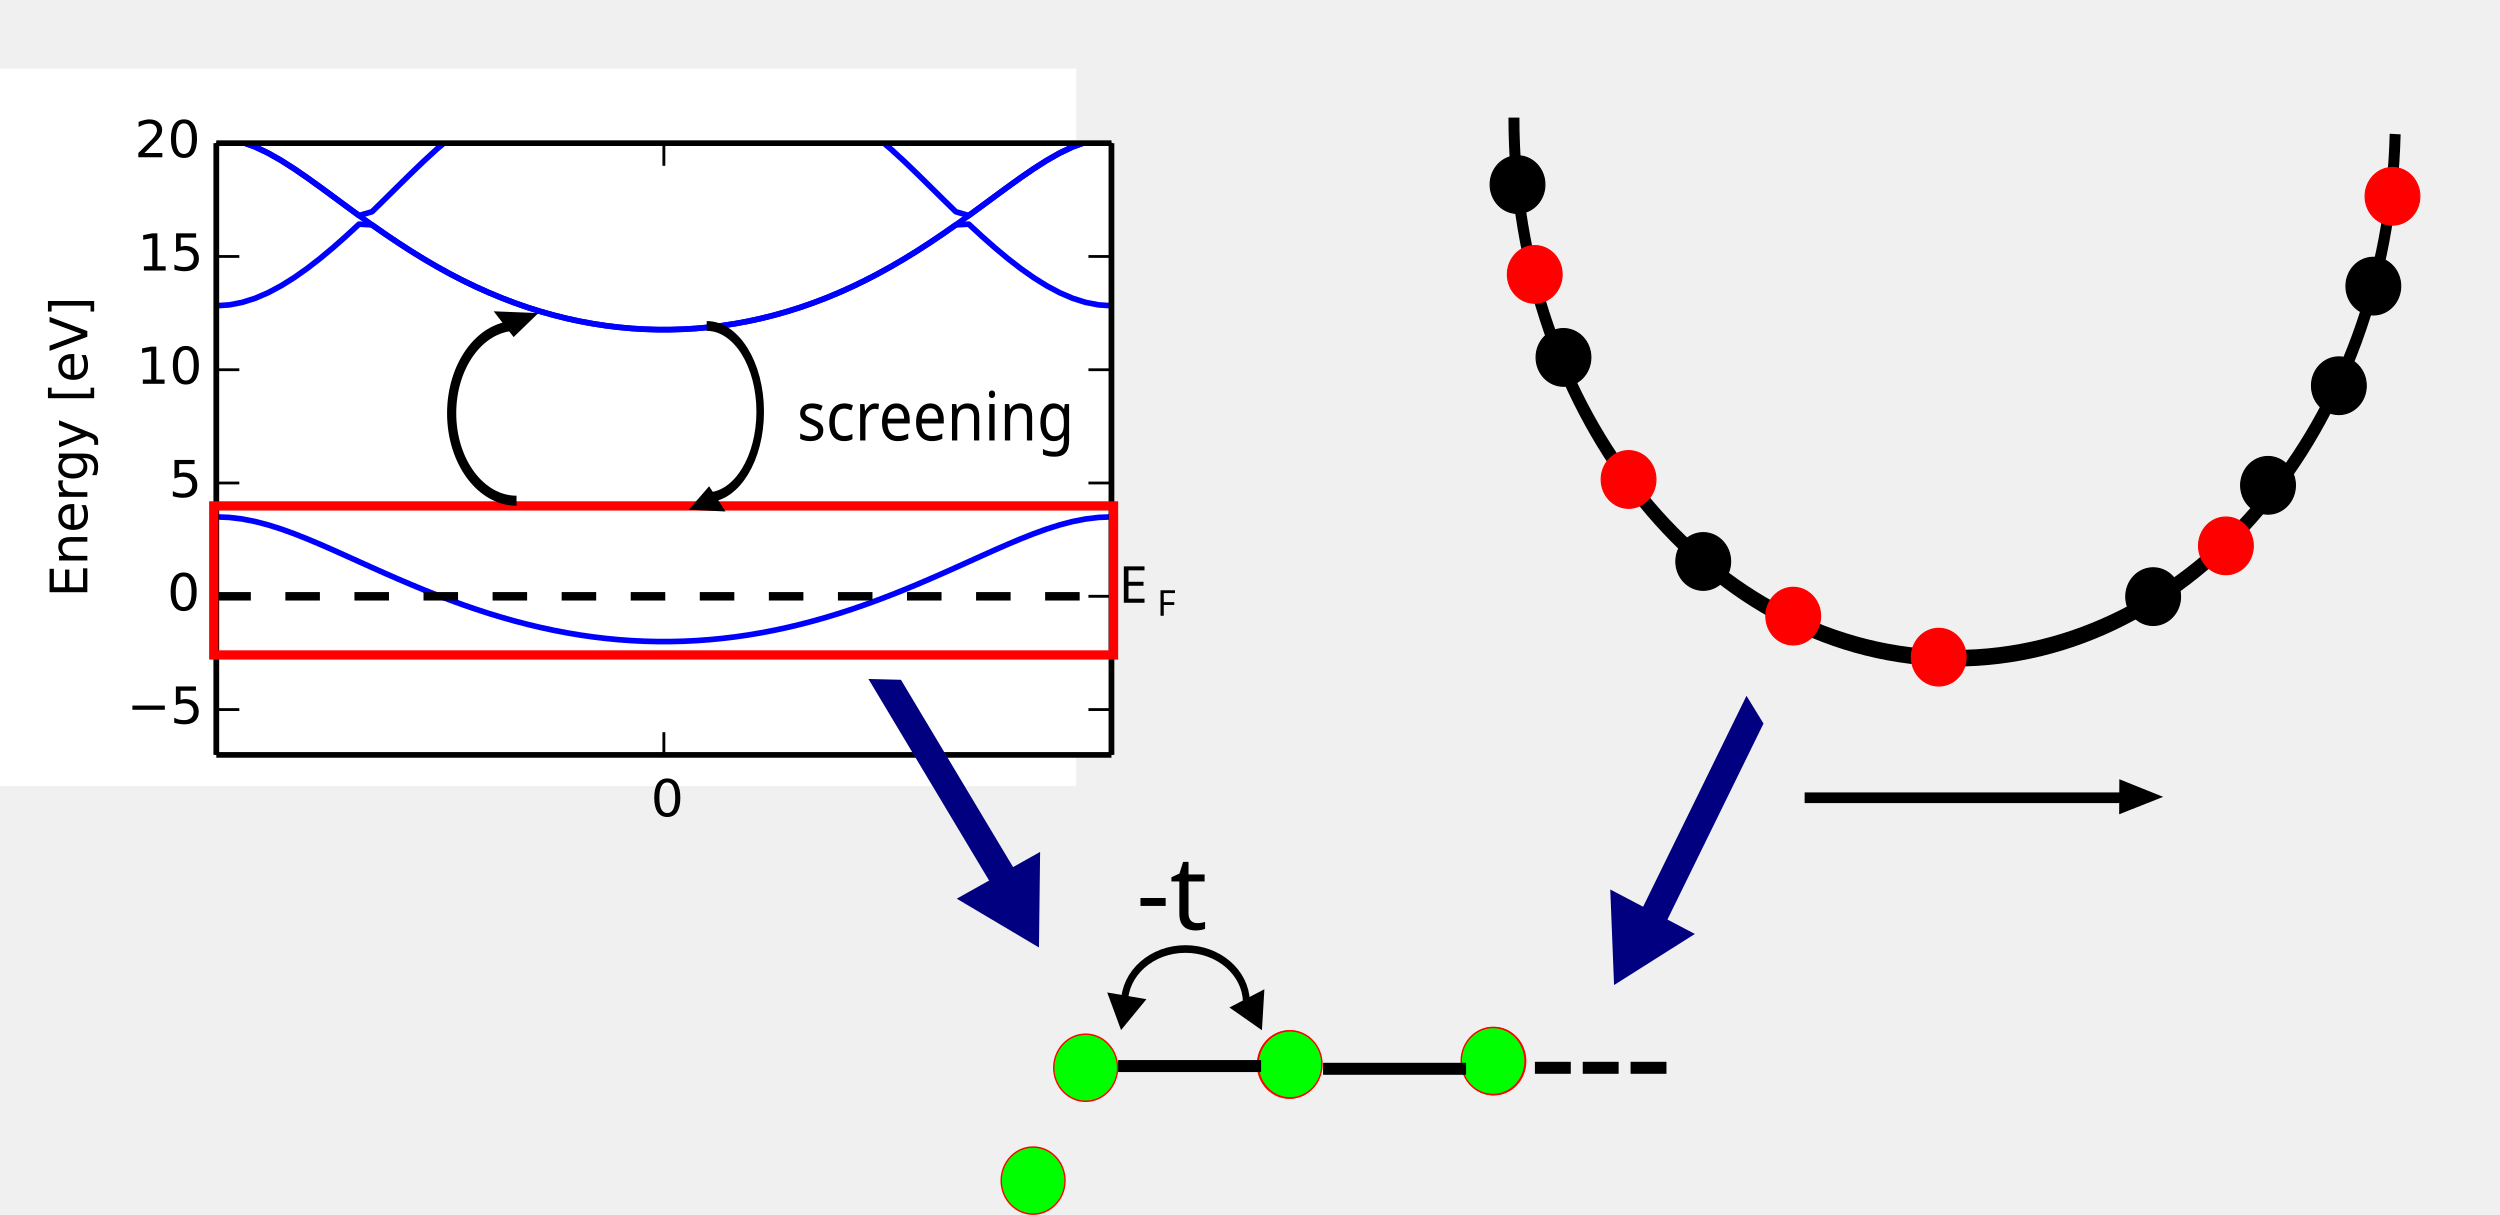
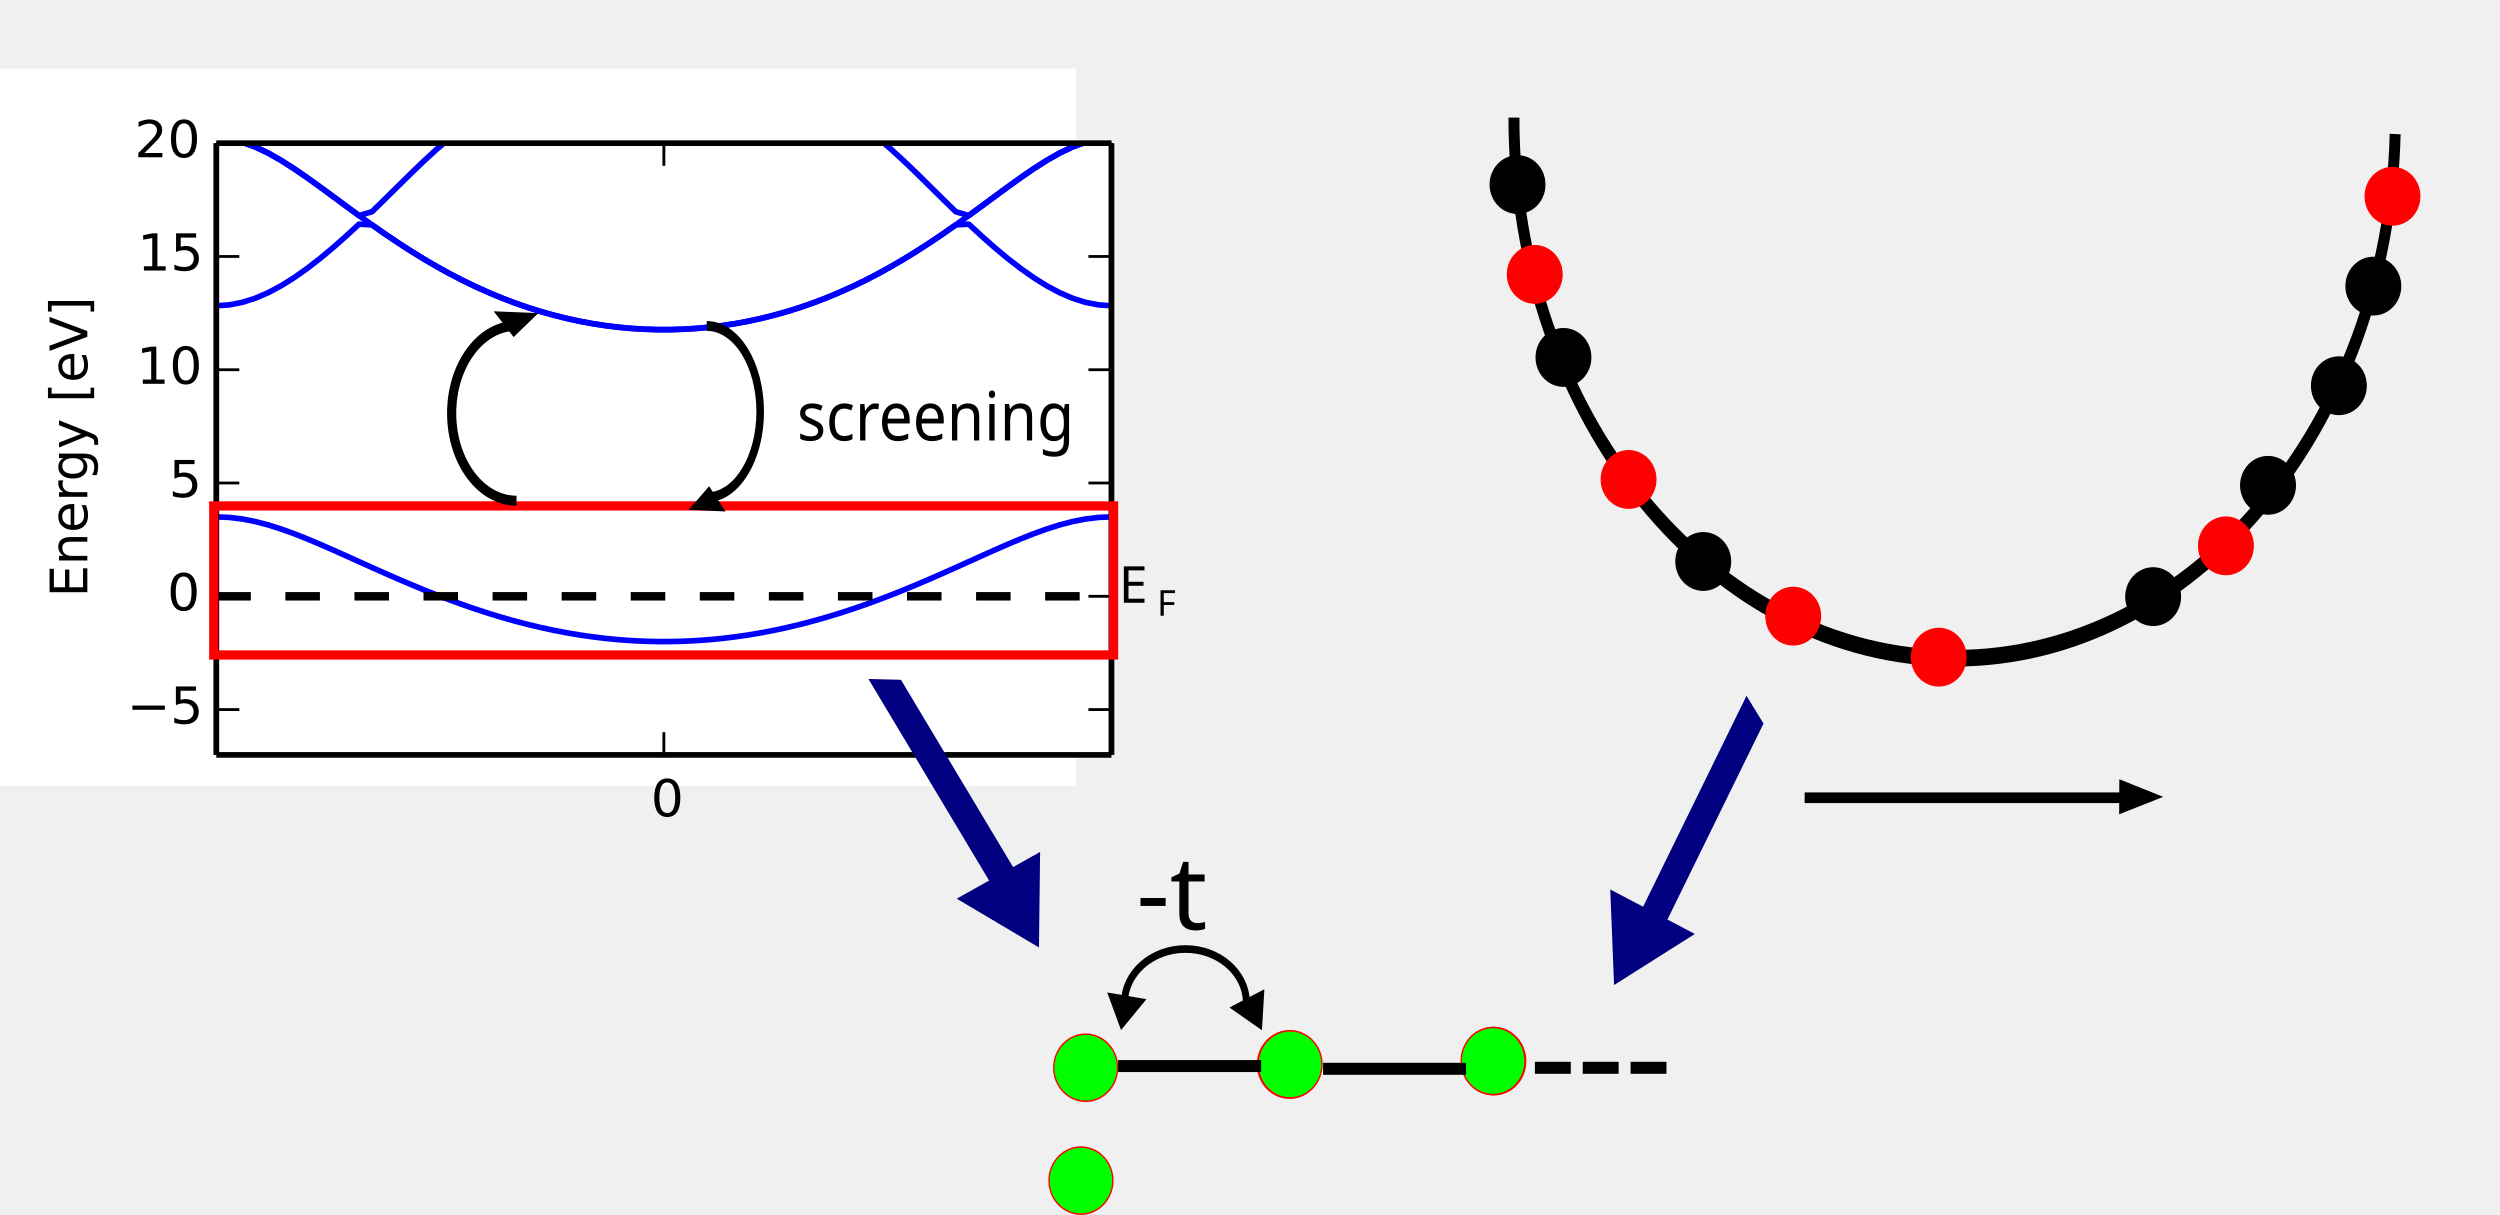
<svg xmlns="http://www.w3.org/2000/svg" id="svg2" version="1.1" width="627.16" height="304.768" xml:space="preserve">
  <defs id="defs6">
    <clipPath clipPathUnits="userSpaceOnUse" id="clipPath20">
      <path d="m 38.88,21.6 155.52,0 0,108 -155.52,0 0,-108 z" id="path22" />
    </clipPath>
    <clipPath clipPathUnits="userSpaceOnUse" id="clipPath30">
      <path d="m 38.88,21.6 155.52,0 0,108 -155.52,0 0,-108 z" id="path32" />
    </clipPath>
    <clipPath clipPathUnits="userSpaceOnUse" id="clipPath40">
      <path d="m 38.88,21.6 155.52,0 0,108 -155.52,0 0,-108 z" id="path42" />
    </clipPath>
    <clipPath clipPathUnits="userSpaceOnUse" id="clipPath50">
      <path d="m 38.88,21.6 155.52,0 0,108 -155.52,0 0,-108 z" id="path52" />
    </clipPath>
    <clipPath clipPathUnits="userSpaceOnUse" id="clipPath60">
      <path d="m 38.88,21.6 155.52,0 0,108 -155.52,0 0,-108 z" id="path62" />
    </clipPath>
    <clipPath clipPathUnits="userSpaceOnUse" id="clipPath68">
      <path d="m 38.88,21.6 155.52,0 0,108 -155.52,0 0,-108 z" id="path70" />
    </clipPath>
    <clipPath clipPathUnits="userSpaceOnUse" id="clipPath76">
      <path d="m 38.88,21.6 155.52,0 0,108 -155.52,0 0,-108 z" id="path78" />
    </clipPath>
    <clipPath clipPathUnits="userSpaceOnUse" id="clipPath84">
      <path d="m 38.88,21.6 155.52,0 0,108 -155.52,0 0,-108 z" id="path86" />
    </clipPath>
    <clipPath clipPathUnits="userSpaceOnUse" id="clipPath92">
      <path d="m 38.88,21.6 155.52,0 0,108 -155.52,0 0,-108 z" id="path94" />
    </clipPath>
    <clipPath clipPathUnits="userSpaceOnUse" id="clipPath100">
      <path d="m 38.88,21.6 155.52,0 0,108 -155.52,0 0,-108 z" id="path102" />
    </clipPath>
    <clipPath clipPathUnits="userSpaceOnUse" id="clipPath108">
      <path d="m 38.88,21.6 155.52,0 0,108 -155.52,0 0,-108 z" id="path110" />
    </clipPath>
    <clipPath clipPathUnits="userSpaceOnUse" id="clipPath164">
      <path d="m -184,-236 1472,0 0,1165 -1472,0 0,-1165 z" id="path166" />
    </clipPath>
  </defs>
  <g id="g10" transform="matrix(1.25,0,0,-1.25,100.1752,207.08)">
    <path d="m -80.14,7.911 216,0 0,144 -216,0 0,-144 z" style="fill:#ffffff;fill-opacity:1;fill-rule:nonzero;stroke:none" id="path12" />
    <path d="m -36.731,14.165 179.648,0 0,122.765 -179.648,0 0,-122.765 z" style="fill:#ffffff;fill-opacity:1;fill-rule:nonzero;stroke:none" id="path14" />
    <g id="g16" transform="matrix(1.155145,0,0,1.136714,-81.64259,-10.38834)">
      <g id="g18" clip-path="url(#clipPath20)">
        <path d="m 38.88,63.62 2.254,-0.094 2.254,-0.278 2.254,-0.449 2.254,-0.599 2.254,-0.726 2.254,-0.828 2.254,-0.906 2.254,-0.964 2.254,-1.002 2.254,-1.025 2.254,-1.034 2.254,-1.032 2.254,-1.021 2.254,-1.002 2.254,-0.977 2.254,-0.947 2.254,-0.913 2.254,-0.875 2.254,-0.834 2.254,-0.79 2.254,-0.744 2.254,-0.697 2.254,-0.648 2.254,-0.597 2.254,-0.546 2.254,-0.493 2.254,-0.44 2.254,-0.386 2.254,-0.332 2.254,-0.277 2.254,-0.222 2.254,-0.167 2.254,-0.111 2.254,-0.056 2.254,0 2.254,0.056 2.254,0.111 2.254,0.167 2.254,0.222 2.254,0.277 2.254,0.332 2.254,0.386 2.254,0.44 2.254,0.493 2.254,0.546 2.254,0.597 2.254,0.648 2.254,0.697 2.254,0.744 2.254,0.79 2.254,0.834 2.254,0.875 2.254,0.913 2.254,0.947 2.254,0.977 2.254,1.002 2.254,1.021 2.254,1.032 2.254,1.034 2.254,1.025 2.254,1.002 2.254,0.964 2.254,0.906 2.254,0.828 2.254,0.726 2.254,0.599 2.254,0.449 2.254,0.278 2.254,0.094" style="fill:none;stroke:#0000ff;stroke-width:1;stroke-linecap:square;stroke-linejoin:round;stroke-miterlimit:10;stroke-opacity:1;stroke-dasharray:none" id="path24" />
      </g>
    </g>
    <g id="g26" transform="matrix(1.155145,0,0,1.136714,-81.64259,-10.38834)">
      <g id="g28" clip-path="url(#clipPath30)">
        <path d="m 38.88,100.9 2.254,0.15 2.254,0.445 2.254,0.727 2.254,0.987 2.254,1.222 2.254,1.431 2.254,1.615 2.254,1.774 2.254,1.91 2.254,2.024 2.254,2.118 2.254,-0.126 2.254,-1.599 2.254,-1.543 2.254,-1.48 2.254,-1.411 2.254,-1.338 2.254,-1.262 2.254,-1.185 2.254,-1.107 2.254,-1.029 2.254,-0.951 2.254,-0.874 2.254,-0.797 2.254,-0.721 2.254,-0.646 2.254,-0.572 2.254,-0.498 2.254,-0.425 2.254,-0.353 2.254,-0.282 2.254,-0.211 2.254,-0.14 2.254,-0.07 2.254,0 2.254,0.07 2.254,0.14 2.254,0.211 2.254,0.282 2.254,0.353 2.254,0.425 2.254,0.498 2.254,0.572 2.254,0.646 2.254,0.721 2.254,0.797 2.254,0.874 2.254,0.951 2.254,1.029 2.254,1.107 2.254,1.185 2.254,1.262 2.254,1.338 2.254,1.411 2.254,1.48 2.254,1.543 2.254,1.599 2.254,0.126 2.254,-2.118 2.254,-2.024 2.254,-1.91 2.254,-1.774 2.254,-1.615 2.254,-1.431 2.254,-1.222 2.254,-0.987 2.254,-0.727 2.254,-0.445 2.254,-0.15" style="fill:none;stroke:#0000ff;stroke-width:1;stroke-linecap:square;stroke-linejoin:round;stroke-miterlimit:10;stroke-opacity:1;stroke-dasharray:none" id="path34" />
      </g>
    </g>
    <g id="g36" transform="matrix(1.155145,0,0,1.136714,-81.64259,-10.38834)">
      <g id="g38" clip-path="url(#clipPath40)">
        <path d="m 38.88,130.458 2.254,-0.176 2.254,-0.517 2.254,-0.826 2.254,-1.09 2.254,-1.301 2.254,-1.461 2.254,-1.573 2.254,-1.645 2.254,-1.681 2.254,-1.69 2.254,-1.676 2.254,-1.644 2.254,-1.599 2.254,-1.543 2.254,-1.48 2.254,-1.411 2.254,-1.338 2.254,-1.262 2.254,-1.185 2.254,-1.107 2.254,-1.029 2.254,-0.951 2.254,-0.874 2.254,-0.797 2.254,-0.721 2.254,-0.646 2.254,-0.572 2.254,-0.498 2.254,-0.425 2.254,-0.353 2.254,-0.282 2.254,-0.211 2.254,-0.14 2.254,-0.07 2.254,0 2.254,0.07 2.254,0.14 2.254,0.211 2.254,0.282 2.254,0.353 2.254,0.425 2.254,0.498 2.254,0.572 2.254,0.646 2.254,0.721 2.254,0.797 2.254,0.874 2.254,0.951 2.254,1.029 2.254,1.107 2.254,1.185 2.254,1.262 2.254,1.338 2.254,1.411 2.254,1.48 2.254,1.543 2.254,1.599 2.254,1.644 2.254,1.676 2.254,1.69 2.254,1.681 2.254,1.645 2.254,1.573 2.254,1.461 2.254,1.301 2.254,1.09 2.254,0.826 2.254,0.517 2.254,0.176" style="fill:none;stroke:#0000ff;stroke-width:1;stroke-linecap:square;stroke-linejoin:round;stroke-miterlimit:10;stroke-opacity:1;stroke-dasharray:none" id="path44" />
      </g>
    </g>
    <g id="g46" transform="matrix(1.155145,0,0,1.136714,-81.64259,-10.38834)">
      <g id="g48" clip-path="url(#clipPath50)">
        <path d="m 38.88,130.458 2.254,-0.176 2.254,-0.517 2.254,-0.826 2.254,-1.09 2.254,-1.301 2.254,-1.461 2.254,-1.573 2.254,-1.645 2.254,-1.681 2.254,-1.69 2.254,-1.676 2.254,0.672 2.254,2.24 2.254,2.262 2.254,2.253 2.254,2.202 2.254,2.101 2.254,1.94 2.254,1.715 2.254,1.434 2.254,1.123 2.254,0.818 2.254,0.552 2.254,0.342 2.254,0.188 2.254,0.083 2.254,0.017 2.254,-0.022 2.254,-0.041 2.254,-0.046 2.254,-0.043 2.254,-0.035 2.254,-0.025 2.254,-0.013 2.254,0 2.254,0.013 2.254,0.025 2.254,0.035 2.254,0.043 2.254,0.046 2.254,0.041 2.254,0.022 2.254,-0.017 2.254,-0.083 2.254,-0.188 2.254,-0.342 2.254,-0.552 2.254,-0.818 2.254,-1.123 2.254,-1.434 2.254,-1.715 2.254,-1.94 2.254,-2.101 2.254,-2.202 2.254,-2.253 2.254,-2.262 2.254,-2.24 2.254,-0.672 2.254,1.676 2.254,1.69 2.254,1.681 2.254,1.645 2.254,1.573 2.254,1.461 2.254,1.301 2.254,1.09 2.254,0.826 2.254,0.517 2.254,0.176" style="fill:none;stroke:#0000ff;stroke-width:1;stroke-linecap:square;stroke-linejoin:round;stroke-miterlimit:10;stroke-opacity:1;stroke-dasharray:none" id="path54" />
      </g>
    </g>
    <g id="g56">
      <g id="g58" clip-path="url(#clipPath60)" />
    </g>
    <g id="g64">
      <g id="g66" clip-path="url(#clipPath68)" />
    </g>
    <g id="g72">
      <g id="g74" clip-path="url(#clipPath76)" />
    </g>
    <g id="g80">
      <g id="g82" clip-path="url(#clipPath84)" />
    </g>
    <g id="g88">
      <g id="g90" clip-path="url(#clipPath92)" />
    </g>
    <g id="g96">
      <g id="g98" clip-path="url(#clipPath100)" />
    </g>
    <g id="g104" transform="matrix(1.155145,0,0,1.136714,-81.64259,-10.38834)">
      <g id="g106" clip-path="url(#clipPath108)">
        <path d="m 38.88,49.6 155.52,0" style="fill:none;stroke:#000000;stroke-width:1.5;stroke-linecap:butt;stroke-linejoin:round;stroke-miterlimit:10;stroke-opacity:1;stroke-dasharray:6, 6;stroke-dashoffset:0" id="path112" />
      </g>
    </g>
    <g id="g114" transform="matrix(1.155145,0,0,1.136714,-81.64259,-10.38834)">
      <path d="m 38.88,21.6 0,4" style="fill:#000000;fill-opacity:1;fill-rule:nonzero;stroke:#000000;stroke-width:0.5;stroke-linecap:butt;stroke-linejoin:round;stroke-miterlimit:10;stroke-opacity:1;stroke-dasharray:none" id="path116" />
      <path d="m 38.88,129.6 0,-4" style="fill:#000000;fill-opacity:1;fill-rule:nonzero;stroke:#000000;stroke-width:0.5;stroke-linecap:butt;stroke-linejoin:round;stroke-miterlimit:10;stroke-opacity:1;stroke-dasharray:none" id="path118" />
      <path d="m 116.64,21.6 0,4" style="fill:#000000;fill-opacity:1;fill-rule:nonzero;stroke:#000000;stroke-width:0.5;stroke-linecap:butt;stroke-linejoin:round;stroke-miterlimit:10;stroke-opacity:1;stroke-dasharray:none" id="path130" />
      <path d="m 116.64,129.6 0,-4" style="fill:#000000;fill-opacity:1;fill-rule:nonzero;stroke:#000000;stroke-width:0.5;stroke-linecap:butt;stroke-linejoin:round;stroke-miterlimit:10;stroke-opacity:1;stroke-dasharray:none" id="path132" />
      <text transform="matrix(1,0,0,-1,114.3744,10.75625)" id="text134">
        <tspan style="font-size:9px;font-variant:normal;font-weight:normal;writing-mode:lr-tb;fill:#000000;fill-opacity:1;fill-rule:nonzero;stroke:none;font-family:Bitstream Vera Sans;-inkscape-font-specification:BitstreamVeraSans-Roman" x="0" y="0" id="tspan136">0</tspan>
      </text>
      <path d="m 194.4,21.6 0,4" style="fill:#000000;fill-opacity:1;fill-rule:nonzero;stroke:#000000;stroke-width:0.5;stroke-linecap:butt;stroke-linejoin:round;stroke-miterlimit:10;stroke-opacity:1;stroke-dasharray:none" id="path138" />
      <path d="m 194.4,129.6 0,-4" style="fill:#000000;fill-opacity:1;fill-rule:nonzero;stroke:#000000;stroke-width:0.5;stroke-linecap:butt;stroke-linejoin:round;stroke-miterlimit:10;stroke-opacity:1;stroke-dasharray:none" id="path140" />
      <path d="m 38.88,29.6 4,0" style="fill:#000000;fill-opacity:1;fill-rule:nonzero;stroke:#000000;stroke-width:0.5;stroke-linecap:butt;stroke-linejoin:round;stroke-miterlimit:10;stroke-opacity:1;stroke-dasharray:none" id="path148" />
      <path d="m 194.4,29.6 -4,0" style="fill:#000000;fill-opacity:1;fill-rule:nonzero;stroke:#000000;stroke-width:0.5;stroke-linecap:butt;stroke-linejoin:round;stroke-miterlimit:10;stroke-opacity:1;stroke-dasharray:none" id="path150" />
      <g id="g152" transform="translate(23.34875,27.11563)">
        <text transform="matrix(1,0,0,-1,7.541016,0)" id="text154">
          <tspan style="font-size:9px;font-variant:normal;font-weight:normal;writing-mode:lr-tb;fill:#000000;fill-opacity:1;fill-rule:nonzero;stroke:none;font-family:Bitstream Vera Sans;-inkscape-font-specification:BitstreamVeraSans-Roman" x="0" y="0" id="tspan156">5</tspan>
        </text>
        <g id="g158" transform="scale(0.009,0.009)">
          <g id="g160">
            <g id="g162" clip-path="url(#clipPath164)">
              <path d="m 106,355 626,0 0,-83 -626,0 0,83" style="fill:#000000;fill-opacity:1;fill-rule:nonzero;stroke:none" id="path168" />
            </g>
          </g>
        </g>
      </g>
      <path d="m 38.88,49.6 4,0" style="fill:#000000;fill-opacity:1;fill-rule:nonzero;stroke:#000000;stroke-width:0.5;stroke-linecap:butt;stroke-linejoin:round;stroke-miterlimit:10;stroke-opacity:1;stroke-dasharray:none" id="path170" />
      <path d="m 194.4,49.6 -4,0" style="fill:#000000;fill-opacity:1;fill-rule:nonzero;stroke:#000000;stroke-width:0.5;stroke-linecap:butt;stroke-linejoin:round;stroke-miterlimit:10;stroke-opacity:1;stroke-dasharray:none" id="path172" />
      <text transform="matrix(1,0,0,-1,30.34875,47.11563)" id="text174">
        <tspan style="font-size:9px;font-variant:normal;font-weight:normal;writing-mode:lr-tb;fill:#000000;fill-opacity:1;fill-rule:nonzero;stroke:none;font-family:Bitstream Vera Sans;-inkscape-font-specification:BitstreamVeraSans-Roman" x="0" y="0" id="tspan176">0</tspan>
      </text>
      <path d="m 38.88,69.6 4,0" style="fill:#000000;fill-opacity:1;fill-rule:nonzero;stroke:#000000;stroke-width:0.5;stroke-linecap:butt;stroke-linejoin:round;stroke-miterlimit:10;stroke-opacity:1;stroke-dasharray:none" id="path178" />
      <path d="m 194.4,69.6 -4,0" style="fill:#000000;fill-opacity:1;fill-rule:nonzero;stroke:#000000;stroke-width:0.5;stroke-linecap:butt;stroke-linejoin:round;stroke-miterlimit:10;stroke-opacity:1;stroke-dasharray:none" id="path180" />
      <text transform="matrix(1,0,0,-1,30.64562,67.11562)" id="text182">
        <tspan style="font-size:9px;font-variant:normal;font-weight:normal;writing-mode:lr-tb;fill:#000000;fill-opacity:1;fill-rule:nonzero;stroke:none;font-family:Bitstream Vera Sans;-inkscape-font-specification:BitstreamVeraSans-Roman" x="0" y="0" id="tspan184">5</tspan>
      </text>
      <path d="m 38.88,89.6 4,0" style="fill:#000000;fill-opacity:1;fill-rule:nonzero;stroke:#000000;stroke-width:0.5;stroke-linecap:butt;stroke-linejoin:round;stroke-miterlimit:10;stroke-opacity:1;stroke-dasharray:none" id="path186" />
      <path d="m 194.4,89.6 -4,0" style="fill:#000000;fill-opacity:1;fill-rule:nonzero;stroke:#000000;stroke-width:0.5;stroke-linecap:butt;stroke-linejoin:round;stroke-miterlimit:10;stroke-opacity:1;stroke-dasharray:none" id="path188" />
      <text transform="matrix(1,0,0,-1,25.005,87.11562)" id="text190">
        <tspan style="font-size:9px;font-variant:normal;font-weight:normal;writing-mode:lr-tb;fill:#000000;fill-opacity:1;fill-rule:nonzero;stroke:none;font-family:Bitstream Vera Sans;-inkscape-font-specification:BitstreamVeraSans-Roman" x="0 5.724" y="0" id="tspan192">10</tspan>
      </text>
      <path d="m 38.88,109.6 4,0" style="fill:#000000;fill-opacity:1;fill-rule:nonzero;stroke:#000000;stroke-width:0.5;stroke-linecap:butt;stroke-linejoin:round;stroke-miterlimit:10;stroke-opacity:1;stroke-dasharray:none" id="path194" />
      <path d="m 194.4,109.6 -4,0" style="fill:#000000;fill-opacity:1;fill-rule:nonzero;stroke:#000000;stroke-width:0.5;stroke-linecap:butt;stroke-linejoin:round;stroke-miterlimit:10;stroke-opacity:1;stroke-dasharray:none" id="path196" />
      <text transform="matrix(1,0,0,-1,25.1925,107.1156)" id="text198">
        <tspan style="font-size:9px;font-variant:normal;font-weight:normal;writing-mode:lr-tb;fill:#000000;fill-opacity:1;fill-rule:nonzero;stroke:none;font-family:Bitstream Vera Sans;-inkscape-font-specification:BitstreamVeraSans-Roman" x="0 5.724" y="0" id="tspan200">15</tspan>
      </text>
      <path d="m 38.88,129.6 4,0" style="fill:#000000;fill-opacity:1;fill-rule:nonzero;stroke:#000000;stroke-width:0.5;stroke-linecap:butt;stroke-linejoin:round;stroke-miterlimit:10;stroke-opacity:1;stroke-dasharray:none" id="path202" />
      <path d="m 194.4,129.6 -4,0" style="fill:#000000;fill-opacity:1;fill-rule:nonzero;stroke:#000000;stroke-width:0.5;stroke-linecap:butt;stroke-linejoin:round;stroke-miterlimit:10;stroke-opacity:1;stroke-dasharray:none" id="path204" />
      <text transform="matrix(1,0,0,-1,24.67687,127.1156)" id="text206">
        <tspan style="font-size:9px;font-variant:normal;font-weight:normal;writing-mode:lr-tb;fill:#000000;fill-opacity:1;fill-rule:nonzero;stroke:none;font-family:Bitstream Vera Sans;-inkscape-font-specification:BitstreamVeraSans-Roman" x="0 5.724" y="0" id="tspan208">20</tspan>
      </text>
      <text transform="matrix(0,1,1,0,16.47375,49.42813)" id="text210">
        <tspan style="font-size:9px;font-variant:normal;font-weight:normal;writing-mode:lr-tb;fill:#000000;fill-opacity:1;fill-rule:nonzero;stroke:none;font-family:Bitstream Vera Sans;-inkscape-font-specification:BitstreamVeraSans-Roman" x="0 5.688 11.394 16.929 20.628 26.343 31.671 34.533 38.043 43.578 49.734" y="0" id="tspan212">Energy [eV]</tspan>
      </text>
      <path d="m 38.88,129.6 155.52,0" style="fill:none;stroke:#000000;stroke-width:1;stroke-linecap:butt;stroke-linejoin:round;stroke-miterlimit:10;stroke-opacity:1;stroke-dasharray:none" id="path214" />
      <path d="m 194.4,21.6 0,108" style="fill:none;stroke:#000000;stroke-width:1;stroke-linecap:butt;stroke-linejoin:round;stroke-miterlimit:10;stroke-opacity:1;stroke-dasharray:none" id="path216" />
      <path d="m 38.88,21.6 155.52,0" style="fill:none;stroke:#000000;stroke-width:1;stroke-linecap:butt;stroke-linejoin:round;stroke-miterlimit:10;stroke-opacity:1;stroke-dasharray:none" id="path218" />
      <path d="m 38.88,21.6 0,108" style="fill:none;stroke:#000000;stroke-width:1;stroke-linecap:butt;stroke-linejoin:round;stroke-miterlimit:10;stroke-opacity:1;stroke-dasharray:none" id="path220" />
      <g id="g222" transform="translate(195.676,47.6)">
        <text transform="matrix(1,0,0,-1,0,0.859375)" id="text224">
          <tspan style="font-size:9px;font-variant:normal;font-weight:normal;writing-mode:lr-tb;fill:#000000;fill-opacity:1;fill-rule:nonzero;stroke:none;font-family:Cmmi10;-inkscape-font-specification:Cmmi10" x="0" y="0" id="tspan226">E</tspan>
        </text>
        <text transform="matrix(1,0,0,-1,6.640137,-1.436469)" id="text228">
          <tspan style="font-size:6.3px;font-variant:normal;font-weight:normal;writing-mode:lr-tb;fill:#000000;fill-opacity:1;fill-rule:nonzero;stroke:none;font-family:Cmmi10;-inkscape-font-specification:Cmmi10" x="0" y="0" id="tspan230">F</tspan>
        </text>
      </g>
    </g>
    <rect style="fill:none;stroke:#ff0000;stroke-width:1.858;stroke-miterlimit:4;stroke-opacity:1;stroke-dasharray:none;stroke-dashoffset:0" id="rect3209" width="180.578" height="29.91" x="-37.243" y="-64.13" transform="scale(1,-1)" />
    <g id="g4247-6-5-1" transform="matrix(0,-0.050486,-0.04273501,0,162.7187,-295.7761)">
      <path transform="matrix(0.4946373,0,0,0.5331794,-3451.09,-479.8967)" d="m -3440,1654.261 c -239.849,0 -434.286,-240.487 -434.286,-537.143 0,-290.285 186.467,-528.051 421.056,-536.894" id="path3457-7-6-2" style="fill:none;stroke:#000000;stroke-width:61.43;stroke-miterlimit:4;stroke-opacity:1;stroke-dasharray:none;stroke-dashoffset:0" />
      <path transform="matrix(0.6599258,0.1295349,-0.1154468,0.740457,-3389.784,164.7038)" d="m -2628.571,77.118 -53.11,-72.194 -53.11,-72.194 89.077,-9.897 89.077,-9.897 -35.967,82.092 z" id="path4227-5-2-7" style="fill:#000000;stroke:#000000;stroke-width:37.161;stroke-miterlimit:4;stroke-opacity:1;stroke-dasharray:none;stroke-dashoffset:0" />
      <path transform="matrix(0.4547911,0.5512544,-0.4705224,0.5328239,-3947.443,1869.181)" d="m -2628.571,77.118 -53.11,-72.194 -53.11,-72.194 89.077,-9.897 89.077,-9.897 -35.967,82.092 z" id="path4227-3-3-9-0" style="fill:#000000;stroke:#000000;stroke-width:37.161;stroke-miterlimit:4;stroke-opacity:1;stroke-dasharray:none;stroke-dashoffset:0" />
    </g>
    <path style="fill:#008000;stroke:#ff0000;stroke-width:3;stroke-miterlimit:4;stroke-dasharray:none;stroke-dashoffset:0" id="path3917-8-3" d="m 2651.429,997.643 c 0,37.082 -30.701,67.143 -68.571,67.143 -37.871,0 -68.571,-30.061 -68.571,-67.143 0,-37.082 30.7,-67.143 68.571,-67.143 37.871,0 68.571,30.061 68.571,67.143 z" transform="matrix(0.06505832,0,0,-0.06903862,10.79054,20.8624)" />
    <path style="fill:#00ff00;stroke:#ff0000;stroke-width:3;stroke-miterlimit:4;stroke-dasharray:none;stroke-dashoffset:0" id="path3917-8-3-6" d="m 2651.429,997.643 c 0,37.082 -30.701,67.143 -68.571,67.143 -37.871,0 -68.571,-30.061 -68.571,-67.143 0,-37.082 30.7,-67.143 68.571,-67.143 37.871,0 68.571,30.061 68.571,67.143 z" transform="matrix(0.09341004,0,0,-0.1002848,-103.5213,51.4273)" />
    <path style="fill:#00ff00;stroke:#ff0000;stroke-width:3;stroke-miterlimit:4;stroke-dasharray:none;stroke-dashoffset:0" id="path3917-8-3-6-2" d="m 2651.429,997.643 c 0,37.082 -30.701,67.143 -68.571,67.143 -37.871,0 -68.571,-30.061 -68.571,-67.143 0,-37.082 30.7,-67.143 68.571,-67.143 37.871,0 68.571,30.061 68.571,67.143 z" transform="matrix(0.09341004,0,0,-0.1002848,-62.63664,52.07061)" />
    <flowRoot xml:space="preserve" id="flowRoot5323-1-0" style="font-size:144px;font-style:normal;font-weight:normal;line-height:125%;letter-spacing:0px;word-spacing:0px;fill:#000000;fill-opacity:1;stroke:none;font-family:Sans" transform="matrix(0.0351991,0,0,-0.03828257,275.8356,-9.162234)">
      <flowRegion id="flowRegion5325-7-8">
        <rect id="rect5327-8-1" width="1862.857" height="1931.429" x="-2834.286" y="845.177" style="font-size:144px" />
      </flowRegion>
      <flowPara id="flowPara5329-9-9" style="font-size:250px">2</flowPara>
    </flowRoot>
    <path style="fill:#008000;stroke:#ff0000;stroke-width:3;stroke-miterlimit:4;stroke-dasharray:none;stroke-dashoffset:0" id="path3917-8-3-67" d="m 2651.429,997.643 c 0,37.082 -30.701,67.143 -68.571,67.143 -37.871,0 -68.571,-30.061 -68.571,-67.143 0,-37.082 30.7,-67.143 68.571,-67.143 37.871,0 68.571,30.061 68.571,67.143 z" transform="matrix(0.06505832,0,0,-0.06903862,51.80945,21.53795)" />
    <path style="fill:#00ff00;stroke:#ff0000;stroke-width:3;stroke-miterlimit:4;stroke-dasharray:none;stroke-dashoffset:0" id="path3917-8-3-6-5" d="m 2651.429,997.643 c 0,37.082 -30.701,67.143 -68.571,67.143 -37.871,0 -68.571,-30.061 -68.571,-67.143 0,-37.082 30.7,-67.143 68.571,-67.143 37.871,0 68.571,30.061 68.571,67.143 z" transform="matrix(0.09341004,0,0,-0.1002848,-62.50235,52.10286)" />
    <path style="fill:#00ff00;stroke:#ff0000;stroke-width:3;stroke-miterlimit:4;stroke-dasharray:none;stroke-dashoffset:0" id="path3917-8-3-6-2-3" d="m 2651.429,997.643 c 0,37.082 -30.701,67.143 -68.571,67.143 -37.871,0 -68.571,-30.061 -68.571,-67.143 0,-37.082 30.7,-67.143 68.571,-67.143 37.871,0 68.571,30.061 68.571,67.143 z" transform="matrix(0.09341004,0,0,-0.1002848,-21.61772,52.74618)" />
    <flowRoot xml:space="preserve" id="flowRoot5323-1-0-1" style="font-size:144px;font-style:normal;font-weight:normal;line-height:125%;letter-spacing:0px;word-spacing:0px;fill:#000000;fill-opacity:1;stroke:none;font-family:Sans" transform="matrix(0.0351991,0,0,-0.03828257,316.8545,-8.486676)">
      <flowRegion id="flowRegion5325-7-8-2">
        <rect id="rect5327-8-1-7" width="1862.857" height="1931.429" x="-2834.286" y="845.177" style="font-size:144px" />
      </flowRegion>
      <flowPara id="flowPara5329-9-9-0" style="font-size:250px">2</flowPara>
    </flowRoot>
    <path style="fill:#00ff00;stroke:#ff0000;stroke-width:3;stroke-miterlimit:4;stroke-dasharray:none;stroke-dashoffset:0" id="path3917-8-3-6-5-6" d="m 2651.429,997.643 c 0,37.082 -30.701,67.143 -68.571,67.143 -37.871,0 -68.571,-30.061 -68.571,-67.143 0,-37.082 30.7,-67.143 68.571,-67.143 37.871,0 68.571,30.061 68.571,67.143 z" transform="matrix(0.09341004,0,0,-0.1002848,-21.74942,52.77849)" />
    <text xml:space="preserve" style="font-size:310.717px;font-style:normal;font-weight:normal;line-height:125%;letter-spacing:0px;word-spacing:0px;fill:#000000;fill-opacity:1;stroke:none;font-family:Sans" x="146.855" y="21.018" id="text6338" transform="scale(1.007176,-0.9928752)">
      <tspan id="tspan6340" x="146.855" y="21.018" style="font-size:20.714px">-t</tspan>
    </text>
-     <path style="fill:#00ff00;stroke:#ff0000;stroke-width:3;stroke-miterlimit:4;stroke-dasharray:none;stroke-dashoffset:0" id="path3917-8-3-6-0" d="m 2651.429,997.643 c 0,37.082 -30.701,67.143 -68.571,67.143 -37.871,0 -68.571,-30.061 -68.571,-67.143 0,-37.082 30.7,-67.143 68.571,-67.143 37.871,0 68.571,30.061 68.571,67.143 z" transform="matrix(0.09341004,0,0,-0.1002848,-114.0713,28.7764)" />
+     <path style="fill:#00ff00;stroke:#ff0000;stroke-width:3;stroke-miterlimit:4;stroke-dasharray:none;stroke-dashoffset:0" id="path3917-8-3-6-0" d="m 2651.429,997.643 a 68.571,67.143 0 1 1 -137.143,0 68.571,67.143 0 1 1 137.143,0 z" transform="matrix(0.09341004,0,0,-0.1002848,-104.4713,28.7764)" />
    <g id="g4247-6-5-1-2" transform="matrix(0.05504983,0,0,-0.03154144,305.6137,95.15224)">
      <path transform="matrix(0.5445898,0,0,1.036177,-3250.892,-763.7575)" d="m -3440,1654.261 c -239.849,0 -434.286,-240.487 -434.286,-537.143 0,-290.285 186.467,-528.051 421.056,-536.894" id="path3457-7-6-2-3" style="fill:none;stroke:#000000;stroke-width:61.43;stroke-miterlimit:4;stroke-opacity:1;stroke-dasharray:none;stroke-dashoffset:0" />
      <path transform="matrix(0.6599258,0.1295349,-0.1154468,0.740457,-3389.784,164.7038)" d="m -2628.571,77.118 -53.11,-72.194 -53.11,-72.194 89.077,-9.897 89.077,-9.897 -35.967,82.092 z" id="path4227-5-2-7-7" style="fill:#000000;stroke:#000000;stroke-width:37.161;stroke-miterlimit:4;stroke-opacity:1;stroke-dasharray:none;stroke-dashoffset:0" />
    </g>
    <g id="g4247-6-5-1-2-9" transform="matrix(-0.04536896,0,0,0.03089387,-170.7892,70.88465)">
      <path transform="matrix(0.5445898,0,0,1.036177,-3250.892,-763.7575)" d="m -3440,1654.261 c -239.849,0 -434.286,-240.487 -434.286,-537.143 0,-290.285 186.467,-528.051 421.056,-536.894" id="path3457-7-6-2-3-2" style="fill:none;stroke:#000000;stroke-width:61.43;stroke-miterlimit:4;stroke-opacity:1;stroke-dasharray:none;stroke-dashoffset:0" />
      <path transform="matrix(0.6599258,0.1295349,-0.1154468,0.740457,-3389.784,164.7038)" d="m -2628.571,77.118 -53.11,-72.194 -53.11,-72.194 89.077,-9.897 89.077,-9.897 -35.967,82.092 z" id="path4227-5-2-7-7-2" style="fill:#000000;stroke:#000000;stroke-width:37.161;stroke-miterlimit:4;stroke-opacity:1;stroke-dasharray:none;stroke-dashoffset:0" />
    </g>
    <text xml:space="preserve" style="font-size:51.389px;font-style:normal;font-weight:normal;line-height:125%;letter-spacing:0px;word-spacing:0px;fill:#000000;fill-opacity:1;stroke:none;font-family:Sans" x="84.61" y="-72.901" id="text6415" transform="scale(0.9434467,-1.059943)">
      <tspan id="tspan6417" x="84.61" y="-72.901" style="font-size:12.847px">screening</tspan>
    </text>
    <g id="g4247-6-5-1-3" transform="matrix(0,0.4618446,-0.3747784,0,422.7585,2514.789)">
      <path transform="matrix(0.5409727,0,0,0.4393594,-3276.543,-195.6614)" d="m -3440,1654.261 c -239.849,0 -434.286,-240.487 -434.286,-537.143 0,-290.285 186.467,-528.051 421.056,-536.894" id="path3457-7-6-2-6" style="fill:none;stroke:#000000;stroke-width:13.35;stroke-miterlimit:4;stroke-opacity:1;stroke-dasharray:none;stroke-dashoffset:0" />
    </g>
    <path style="fill:#000000;stroke:#000000;stroke-width:3;stroke-miterlimit:4;stroke-dasharray:none;stroke-dashoffset:0" id="path3917-8-3-6-0-5" d="m 2651.429,997.643 c 0,37.082 -30.701,67.143 -68.571,67.143 -37.871,0 -68.571,-30.061 -68.571,-67.143 0,-37.082 30.7,-67.143 68.571,-67.143 37.871,0 68.571,30.061 68.571,67.143 z" transform="matrix(0.08005661,0,0,-0.08600699,26.8605,179.7392)" />
    <path style="fill:#000000;stroke:#000000;stroke-width:3;stroke-miterlimit:4;stroke-dasharray:none;stroke-dashoffset:0" id="path3917-8-3-6-0-5-6" d="m 2651.429,997.643 c 0,37.082 -30.701,67.143 -68.571,67.143 -37.871,0 -68.571,-30.061 -68.571,-67.143 0,-37.082 30.7,-67.143 68.571,-67.143 37.871,0 68.571,30.061 68.571,67.143 z" transform="matrix(0.08005661,0,0,-0.08600699,54.90961,138.7849)" />
    <path style="fill:#000000;stroke:#000000;stroke-width:3;stroke-miterlimit:4;stroke-dasharray:none;stroke-dashoffset:0" id="path3917-8-3-6-0-5-6-2" d="m 2651.429,997.643 c 0,37.082 -30.701,67.143 -68.571,67.143 -37.871,0 -68.571,-30.061 -68.571,-67.143 0,-37.082 30.7,-67.143 68.571,-67.143 37.871,0 68.571,30.061 68.571,67.143 z" transform="matrix(0.08005661,0,0,-0.08600699,17.63885,214.423)" />
    <path style="fill:#000000;stroke:#000000;stroke-width:3;stroke-miterlimit:4;stroke-dasharray:none;stroke-dashoffset:0" id="path3917-8-3-6-0-5-6-9" d="m 2651.429,997.643 c 0,37.082 -30.701,67.143 -68.571,67.143 -37.871,0 -68.571,-30.061 -68.571,-67.143 0,-37.082 30.7,-67.143 68.571,-67.143 37.871,0 68.571,30.061 68.571,67.143 z" transform="matrix(0.08005661,0,0,-0.08600699,145.2047,131.7306)" />
    <path style="fill:#000000;stroke:#000000;stroke-width:3;stroke-miterlimit:4;stroke-dasharray:none;stroke-dashoffset:0" id="path3917-8-3-6-0-5-6-1" d="m 2651.429,997.643 c 0,37.082 -30.701,67.143 -68.571,67.143 -37.871,0 -68.571,-30.061 -68.571,-67.143 0,-37.082 30.7,-67.143 68.571,-67.143 37.871,0 68.571,30.061 68.571,67.143 z" transform="matrix(0.08005661,0,0,-0.08600699,168.2588,154.0693)" />
    <path style="fill:#000000;stroke:#000000;stroke-width:3;stroke-miterlimit:4;stroke-dasharray:none;stroke-dashoffset:0" id="path3917-8-3-6-0-5-6-1-2" d="m 2651.429,997.643 c 0,37.082 -30.701,67.143 -68.571,67.143 -37.871,0 -68.571,-30.061 -68.571,-67.143 0,-37.082 30.7,-67.143 68.571,-67.143 37.871,0 68.571,30.061 68.571,67.143 z" transform="matrix(0.08005661,0,0,-0.08600699,189.3917,194.0438)" />
    <path style="fill:#ff0000;stroke:#ff0000;stroke-width:3;stroke-miterlimit:4;stroke-dasharray:none;stroke-dashoffset:0" id="path3917-8-3-6-0-5-6-7" d="m 2651.429,997.643 c 0,37.082 -30.701,67.143 -68.571,67.143 -37.871,0 -68.571,-30.061 -68.571,-67.143 0,-37.082 30.7,-67.143 68.571,-67.143 37.871,0 68.571,30.061 68.571,67.143 z" transform="matrix(0.08005661,0,0,-0.08600699,39.92446,155.245)" />
    <path style="fill:#ff0000;stroke:#ff0000;stroke-width:3;stroke-miterlimit:4;stroke-dasharray:none;stroke-dashoffset:0" id="path3917-8-3-6-0-5-6-7-0" d="m 2651.429,997.643 c 0,37.082 -30.701,67.143 -68.571,67.143 -37.871,0 -68.571,-30.061 -68.571,-67.143 0,-37.082 30.7,-67.143 68.571,-67.143 37.871,0 68.571,30.061 68.571,67.143 z" transform="matrix(0.08005661,0,0,-0.08600699,21.09696,196.3953)" />
    <path style="fill:#ff0000;stroke:#ff0000;stroke-width:3;stroke-miterlimit:4;stroke-dasharray:none;stroke-dashoffset:0" id="path3917-8-3-6-0-5-6-7-9" d="m 2651.429,997.643 c 0,37.082 -30.701,67.143 -68.571,67.143 -37.871,0 -68.571,-30.061 -68.571,-67.143 0,-37.082 30.7,-67.143 68.571,-67.143 37.871,0 68.571,30.061 68.571,67.143 z" transform="matrix(0.08005661,0,0,-0.08600699,159.8057,141.9202)" />
    <path style="fill:#ff0000;stroke:#ff0000;stroke-width:3;stroke-miterlimit:4;stroke-dasharray:none;stroke-dashoffset:0" id="path3917-8-3-6-0-5-6-7-3" d="m 2651.429,997.643 c 0,37.082 -30.701,67.143 -68.571,67.143 -37.871,0 -68.571,-30.061 -68.571,-67.143 0,-37.082 30.7,-67.143 68.571,-67.143 37.871,0 68.571,30.061 68.571,67.143 z" transform="matrix(0.08005661,0,0,-0.08600699,102.1705,119.5814)" />
    <path style="fill:#ff0000;stroke:#ff0000;stroke-width:3;stroke-miterlimit:4;stroke-dasharray:none;stroke-dashoffset:0" id="path3917-8-3-6-0-5-6-7-3-6" d="m 2651.429,997.643 c 0,37.082 -30.701,67.143 -68.571,67.143 -37.871,0 -68.571,-30.061 -68.571,-67.143 0,-37.082 30.7,-67.143 68.571,-67.143 37.871,0 68.571,30.061 68.571,67.143 z" transform="matrix(0.08005661,0,0,-0.08600699,72.96864,127.8115)" />
    <path style="fill:#ff0000;stroke:#ff0000;stroke-width:3;stroke-miterlimit:4;stroke-dasharray:none;stroke-dashoffset:0" id="path3917-8-3-6-0-5-6-7-3-0" d="m 2651.429,997.643 c 0,37.082 -30.701,67.143 -68.571,67.143 -37.871,0 -68.571,-30.061 -68.571,-67.143 0,-37.082 30.7,-67.143 68.571,-67.143 37.871,0 68.571,30.061 68.571,67.143 z" transform="matrix(0.08005661,0,0,-0.08600699,193.2341,212.0716)" />
    <path style="fill:#000000;stroke:#000000;stroke-width:3;stroke-miterlimit:4;stroke-dasharray:none;stroke-dashoffset:0" id="path3917-8-3-6-0-5-6-7-3-62" d="m 2651.429,997.643 c 0,37.082 -30.701,67.143 -68.571,67.143 -37.871,0 -68.571,-30.061 -68.571,-67.143 0,-37.082 30.7,-67.143 68.571,-67.143 37.871,0 68.571,30.061 68.571,67.143 z" transform="matrix(0.08005661,0,0,-0.08600699,182.4755,174.0566)" />
    <flowRoot xml:space="preserve" id="flowRoot4085" style="font-size:40px;font-style:normal;font-weight:normal;line-height:125%;letter-spacing:0px;word-spacing:0px;fill:#000000;fill-opacity:1;stroke:none;font-family:Sans" transform="matrix(0.8937014,0,0,-0.9115475,-151.3679,4.253472)">
      <flowRegion id="flowRegion4087">
        <rect id="rect4089" width="110.494" height="80.828" x="510.764" y="-24.65" />
      </flowRegion>
      <flowPara id="flowPara4091" style="font-size:15px;fill:#ff0000">E</flowPara>
    </flowRoot>
    <flowRoot xml:space="preserve" id="flowRoot4085-6" style="font-size:40px;font-style:normal;font-weight:normal;line-height:125%;letter-spacing:0px;word-spacing:0px;fill:#000000;fill-opacity:1;stroke:none;font-family:Sans" transform="matrix(0.8937014,0,0,-0.9115475,-87.42544,28.56864)">
      <flowRegion id="flowRegion4087-1">
        <rect id="rect4089-8" width="110.494" height="80.828" x="510.764" y="-24.65" />
      </flowRegion>
      <flowPara id="flowPara4091-7" style="font-size:15px;fill:#ff0000">E</flowPara>
    </flowRoot>
    <flowRoot xml:space="preserve" id="flowRoot4085-6-9" style="font-size:40px;font-style:normal;font-weight:normal;line-height:125%;letter-spacing:0px;word-spacing:0px;fill:#000000;fill-opacity:1;stroke:none;font-family:Sans" transform="matrix(0.8937014,0,0,-0.9115475,-47.0808,109.3016)">
      <flowRegion id="flowRegion4087-1-2">
        <rect id="rect4089-8-0" width="110.494" height="80.828" x="510.764" y="-24.65" />
      </flowRegion>
      <flowPara id="flowPara4091-7-2" style="font-size:15px;fill:#ff0000">E</flowPara>
    </flowRoot>
    <flowRoot xml:space="preserve" id="flowRoot4085-6-3" style="font-size:40px;font-style:normal;font-weight:normal;line-height:125%;letter-spacing:0px;word-spacing:0px;fill:#000000;fill-opacity:1;stroke:none;font-family:Sans" transform="matrix(0.8937014,0,0,-0.9115475,-183.8683,14.06806)">
      <flowRegion id="flowRegion4087-1-7">
        <rect id="rect4089-8-5" width="110.494" height="80.828" x="510.764" y="-24.65" />
      </flowRegion>
      <flowPara id="flowPara4091-7-9" style="font-size:15px;fill:#ff0000">E</flowPara>
    </flowRoot>
    <flowRoot xml:space="preserve" id="flowRoot4085-6-2" style="font-size:40px;font-style:normal;font-weight:normal;line-height:125%;letter-spacing:0px;word-spacing:0px;fill:#000000;fill-opacity:1;stroke:none;font-family:Sans" transform="matrix(0.8937014,0,0,-0.9115475,-220.3706,42.67731)">
      <flowRegion id="flowRegion4087-1-28">
        <rect id="rect4089-8-9" width="110.494" height="80.828" x="510.764" y="-24.65" />
      </flowRegion>
      <flowPara id="flowPara4091-7-7" style="font-size:15px;fill:#ff0000">E</flowPara>
    </flowRoot>
    <flowRoot xml:space="preserve" id="flowRoot4085-6-36" style="font-size:40px;font-style:normal;font-weight:normal;line-height:125%;letter-spacing:0px;word-spacing:0px;fill:#000000;fill-opacity:1;stroke:none;font-family:Sans" transform="matrix(0.8937014,0,0,-0.9115475,-246.1144,89.70619)">
      <flowRegion id="flowRegion4087-1-1">
        <rect id="rect4089-8-2" width="110.494" height="80.828" x="510.764" y="-24.65" />
      </flowRegion>
      <flowPara id="flowPara4091-7-93" style="font-size:15px;fill:#ff0000">E</flowPara>
    </flowRoot>
    <flowRoot xml:space="preserve" id="flowRoot4186" style="font-size:40px;font-style:normal;font-weight:normal;line-height:125%;letter-spacing:0px;word-spacing:0px;fill:#000000;fill-opacity:1;stroke:none;font-family:Sans" transform="matrix(0.8937014,0,0,-0.9115475,-161.358,11.34018)">
      <flowRegion id="flowRegion4188">
        <rect id="rect4190" width="65.35" height="63.631" x="530.111" y="-8.742" />
      </flowRegion>
      <flowPara id="flowPara4192" style="font-size:10px;fill:#ff0000">0</flowPara>
    </flowRoot>
    <flowRoot xml:space="preserve" id="flowRoot4186-4" style="font-size:40px;font-style:normal;font-weight:normal;line-height:125%;letter-spacing:0px;word-spacing:0px;fill:#000000;fill-opacity:1;stroke:none;font-family:Sans" transform="matrix(0.8937014,0,0,-0.9115475,-193.797,20.2035)">
      <flowRegion id="flowRegion4188-5">
        <rect id="rect4190-0" width="65.35" height="63.631" x="530.111" y="-8.742" />
      </flowRegion>
      <flowPara id="flowPara4192-3" style="font-size:10px;fill:#ff0000">1</flowPara>
    </flowRoot>
    <flowRoot xml:space="preserve" id="flowRoot4186-4-6" style="font-size:40px;font-style:normal;font-weight:normal;line-height:125%;letter-spacing:0px;word-spacing:0px;fill:#000000;fill-opacity:1;stroke:none;font-family:Sans" transform="matrix(0.8937014,0,0,-0.9115475,-97.81902,33.9158)">
      <flowRegion id="flowRegion4188-5-1">
        <rect id="rect4190-0-0" width="65.35" height="63.631" x="530.111" y="-8.742" />
      </flowRegion>
      <flowPara id="flowPara4192-3-6" style="font-size:10px;fill:#ff0000">2</flowPara>
    </flowRoot>
    <flowRoot xml:space="preserve" id="flowRoot4186-4-3" style="font-size:40px;font-style:normal;font-weight:normal;line-height:125%;letter-spacing:0px;word-spacing:0px;fill:#000000;fill-opacity:1;stroke:none;font-family:Sans" transform="matrix(0.8937014,0,0,-0.9115475,-230.38,49.5921)">
      <flowRegion id="flowRegion4188-5-2">
        <rect id="rect4190-0-06" width="65.35" height="63.631" x="530.111" y="-8.742" />
      </flowRegion>
      <flowPara id="flowPara4192-3-1" style="font-size:10px;fill:#ff0000">3</flowPara>
    </flowRoot>
    <flowRoot xml:space="preserve" id="flowRoot4186-4-5" style="font-size:40px;font-style:normal;font-weight:normal;line-height:125%;letter-spacing:0px;word-spacing:0px;fill:#000000;fill-opacity:1;stroke:none;font-family:Sans" transform="matrix(0.8937014,0,0,-0.9115475,-256.5079,96.62098)">
      <flowRegion id="flowRegion4188-5-5">
        <rect id="rect4190-0-4" width="65.35" height="63.631" x="530.111" y="-8.742" />
      </flowRegion>
      <flowPara id="flowPara4192-3-7" style="font-size:10px;fill:#ff0000">4</flowPara>
    </flowRoot>
    <flowRoot xml:space="preserve" id="flowRoot4186-4-65" style="font-size:40px;font-style:normal;font-weight:normal;line-height:125%;letter-spacing:0px;word-spacing:0px;fill:#000000;fill-opacity:1;stroke:none;font-family:Sans" transform="matrix(0.8937014,0,0,-0.9115475,-57.09015,114.6487)">
      <flowRegion id="flowRegion4188-5-6">
        <rect id="rect4190-0-9" width="65.35" height="63.631" x="530.111" y="-8.742" />
      </flowRegion>
      <flowPara id="flowPara4192-3-3" style="font-size:10px;fill:#ff0000">5</flowPara>
    </flowRoot>
    <rect style="fill:#ff0000;stroke:#000000;stroke-width:1.575;stroke-miterlimit:4;stroke-opacity:1;stroke-dasharray:none;stroke-dashoffset:0" id="rect4300" width="62.9" height="0.566" x="282.824" y="-5.845" transform="scale(1,-1)" />
    <path style="fill:#000000;stroke:#000000;stroke-width:3;stroke-miterlimit:4;stroke-opacity:1;stroke-dasharray:none;stroke-dashoffset:0" id="path4308" d="m 533.981,-10.892 -10.798,-18.702 21.595,-1e-6 z" transform="matrix(0.00127708,0.2623813,0.3798519,-8.8214331e-4,356.304,-134.3733)" />
    <flowRoot xml:space="preserve" id="flowRoot4310" style="font-size:20px;font-style:normal;font-weight:normal;line-height:125%;letter-spacing:0px;word-spacing:0px;fill:#000000;fill-opacity:1;stroke:none;font-family:Sans" transform="matrix(1.453056,0,0,-1.546345,-490.2593,273.8374)">
      <flowRegion id="flowRegion4312">
        <rect id="rect4314" width="157.357" height="39.984" x="533.551" y="175.271" style="font-size:20px" />
      </flowRegion>
-       <flowPara id="flowPara4316" style="font-size:10px">"descriptor"</flowPara>
+       <flowPara id="flowPara4316" style="font-size:6.404px">density matrix </flowPara>
+       <flowPara style="font-size:6.404px" id="flowPara3207">(descriptor)</flowPara>
    </flowRoot>
    <flowRoot xml:space="preserve" id="flowRoot3191" style="font-size:20px;font-style:normal;font-weight:normal;line-height:125%;letter-spacing:0px;word-spacing:0px;fill:#000000;fill-opacity:1;stroke:none;font-family:Sans" transform="matrix(0.8,0,0,-0.8,-64.36433,153.735)">
      <flowRegion id="flowRegion3193">
        <rect id="rect3195" width="119.092" height="32.245" x="96.306" y="-18.631" />
      </flowRegion>
      <flowPara id="flowPara3197">DFT-based</flowPara>
    </flowRoot>
    <flowRoot xml:space="preserve" id="flowRoot3191-3" style="font-size:20px;font-style:normal;font-weight:normal;line-height:125%;letter-spacing:0px;word-spacing:0px;fill:#000000;fill-opacity:1;stroke:none;font-family:Sans" transform="matrix(0.8,0,0,-0.8,151.7843,154.5558)">
      <flowRegion id="flowRegion3193-6">
        <rect id="rect3195-7" width="249.793" height="32.675" x="96.306" y="-18.631" />
      </flowRegion>
      <flowPara id="flowPara3197-5">Wavefunction-based</flowPara>
    </flowRoot>
    <g id="g4247-6-5-1-2-9-3" transform="matrix(-0.04536896,0,0,0.03089387,-241.8915,-45.50172)" style="stroke:#ff0000">
      <g id="g3991" transform="matrix(0.9868799,0.2371047,-0.1099429,0.9868799,-8466.871,174.5533)" style="fill:#000080;stroke:#000080">
        <path style="fill:#000080;stroke:#000080;stroke-width:10;stroke-miterlimit:4;stroke-opacity:1;stroke-dasharray:none;stroke-dashoffset:0" id="path4015" d="m 629.911,231.901 -0.668,-3.263 -0.668,-3.263 3.159,1.053 3.159,1.053 -2.492,2.21 z" transform="matrix(-17.6332,0,0,-25.89511,8871.546,7039.881)" />
      </g>
      <rect style="fill:#000080;stroke:#000080;stroke-width:134.717;stroke-miterlimit:4;stroke-opacity:1;stroke-dasharray:none;stroke-dashoffset:0" id="rect3995" width="60.572" height="1395.658" x="15236.843" y="-17130.932" transform="matrix(-0.3853198,-0.9227831,0.3166509,-0.9485421,0,0)" />
      <g id="g4041" transform="matrix(0.5442954,-1.231951,0.5712423,0.5442954,-4095.854,-5361.937)">
        <g style="fill:#000080;stroke:#000080" transform="matrix(0.98688,0.2371046,-0.1099428,0.9868801,-3426.009,-1981.312)" id="g3991-3">
          <path transform="matrix(-17.6332,0,0,-25.89511,8871.546,7039.881)" d="m 629.911,231.901 -0.668,-3.263 -0.668,-3.263 3.159,1.053 3.159,1.053 -2.492,2.21 z" id="path4015-5" style="fill:#000080;stroke:#000080;stroke-width:10;stroke-miterlimit:4;stroke-opacity:1;stroke-dasharray:none;stroke-dashoffset:0" />
        </g>
        <rect transform="matrix(-0.3853198,-0.9227831,0.3166509,-0.9485422,0,0)" y="-8795.238" x="9004.728" height="1395.658" width="60.572" id="rect3995-6" style="fill:#000080;stroke:#000080;stroke-width:134.717;stroke-miterlimit:4;stroke-opacity:1;stroke-dasharray:none;stroke-dashoffset:0" />
      </g>
    </g>
    <path style="fill:none;stroke:#000000;stroke-width:2.4;stroke-linecap:butt;stroke-linejoin:miter;stroke-miterlimit:4;stroke-opacity:1;stroke-dasharray:7.2, 2.4;stroke-dashoffset:0" d="m 227.903,-48.632 c 28.699,0 28.699,0 28.699,0" id="path3977" />
    <path style="fill:none;stroke:#000000;stroke-width:2.4;stroke-linecap:butt;stroke-linejoin:miter;stroke-miterlimit:4;stroke-opacity:1;stroke-dasharray:none;stroke-dashoffset:0" d="m 144.255,-48.287 c 28.699,0 28.699,0 28.699,0" id="path3977-3" />
    <path style="fill:none;stroke:#000000;stroke-width:2.4;stroke-linecap:butt;stroke-linejoin:miter;stroke-miterlimit:4;stroke-opacity:1;stroke-dasharray:none;stroke-dashoffset:0" d="m 185.391,-48.837 c 28.699,0 28.699,0 28.699,0" id="path3977-3-6" />
-     <flowRoot xml:space="preserve" id="flowRoot3205" style="font-size:20px;font-style:normal;font-weight:normal;line-height:125%;letter-spacing:0px;word-spacing:0px;fill:#000000;fill-opacity:1;stroke:none;font-family:Sans" transform="matrix(0.8,0,0,-0.8,-123.3401,200.864)">
+     <flowRoot xml:space="preserve" id="flowRoot3205" style="font-size:20px;font-style:normal;font-weight:normal;line-height:125%;letter-spacing:0px;word-spacing:0px;fill:#000000;fill-opacity:1;stroke:none;font-family:Sans" transform="matrix(0.8,0,0,-0.8,-115.3401,197.664)">
      <flowRegion id="flowRegion3207">
        <rect id="rect3210" width="185.447" height="32.225" x="330.764" y="326.623" />
      </flowRegion>
-       <flowPara id="flowPara3212">localized orbital</flowPara>
+       <flowPara id="flowPara3212" style="font-size:16px">=  localized orbital</flowPara>
    </flowRoot>
  </g>
</svg>
